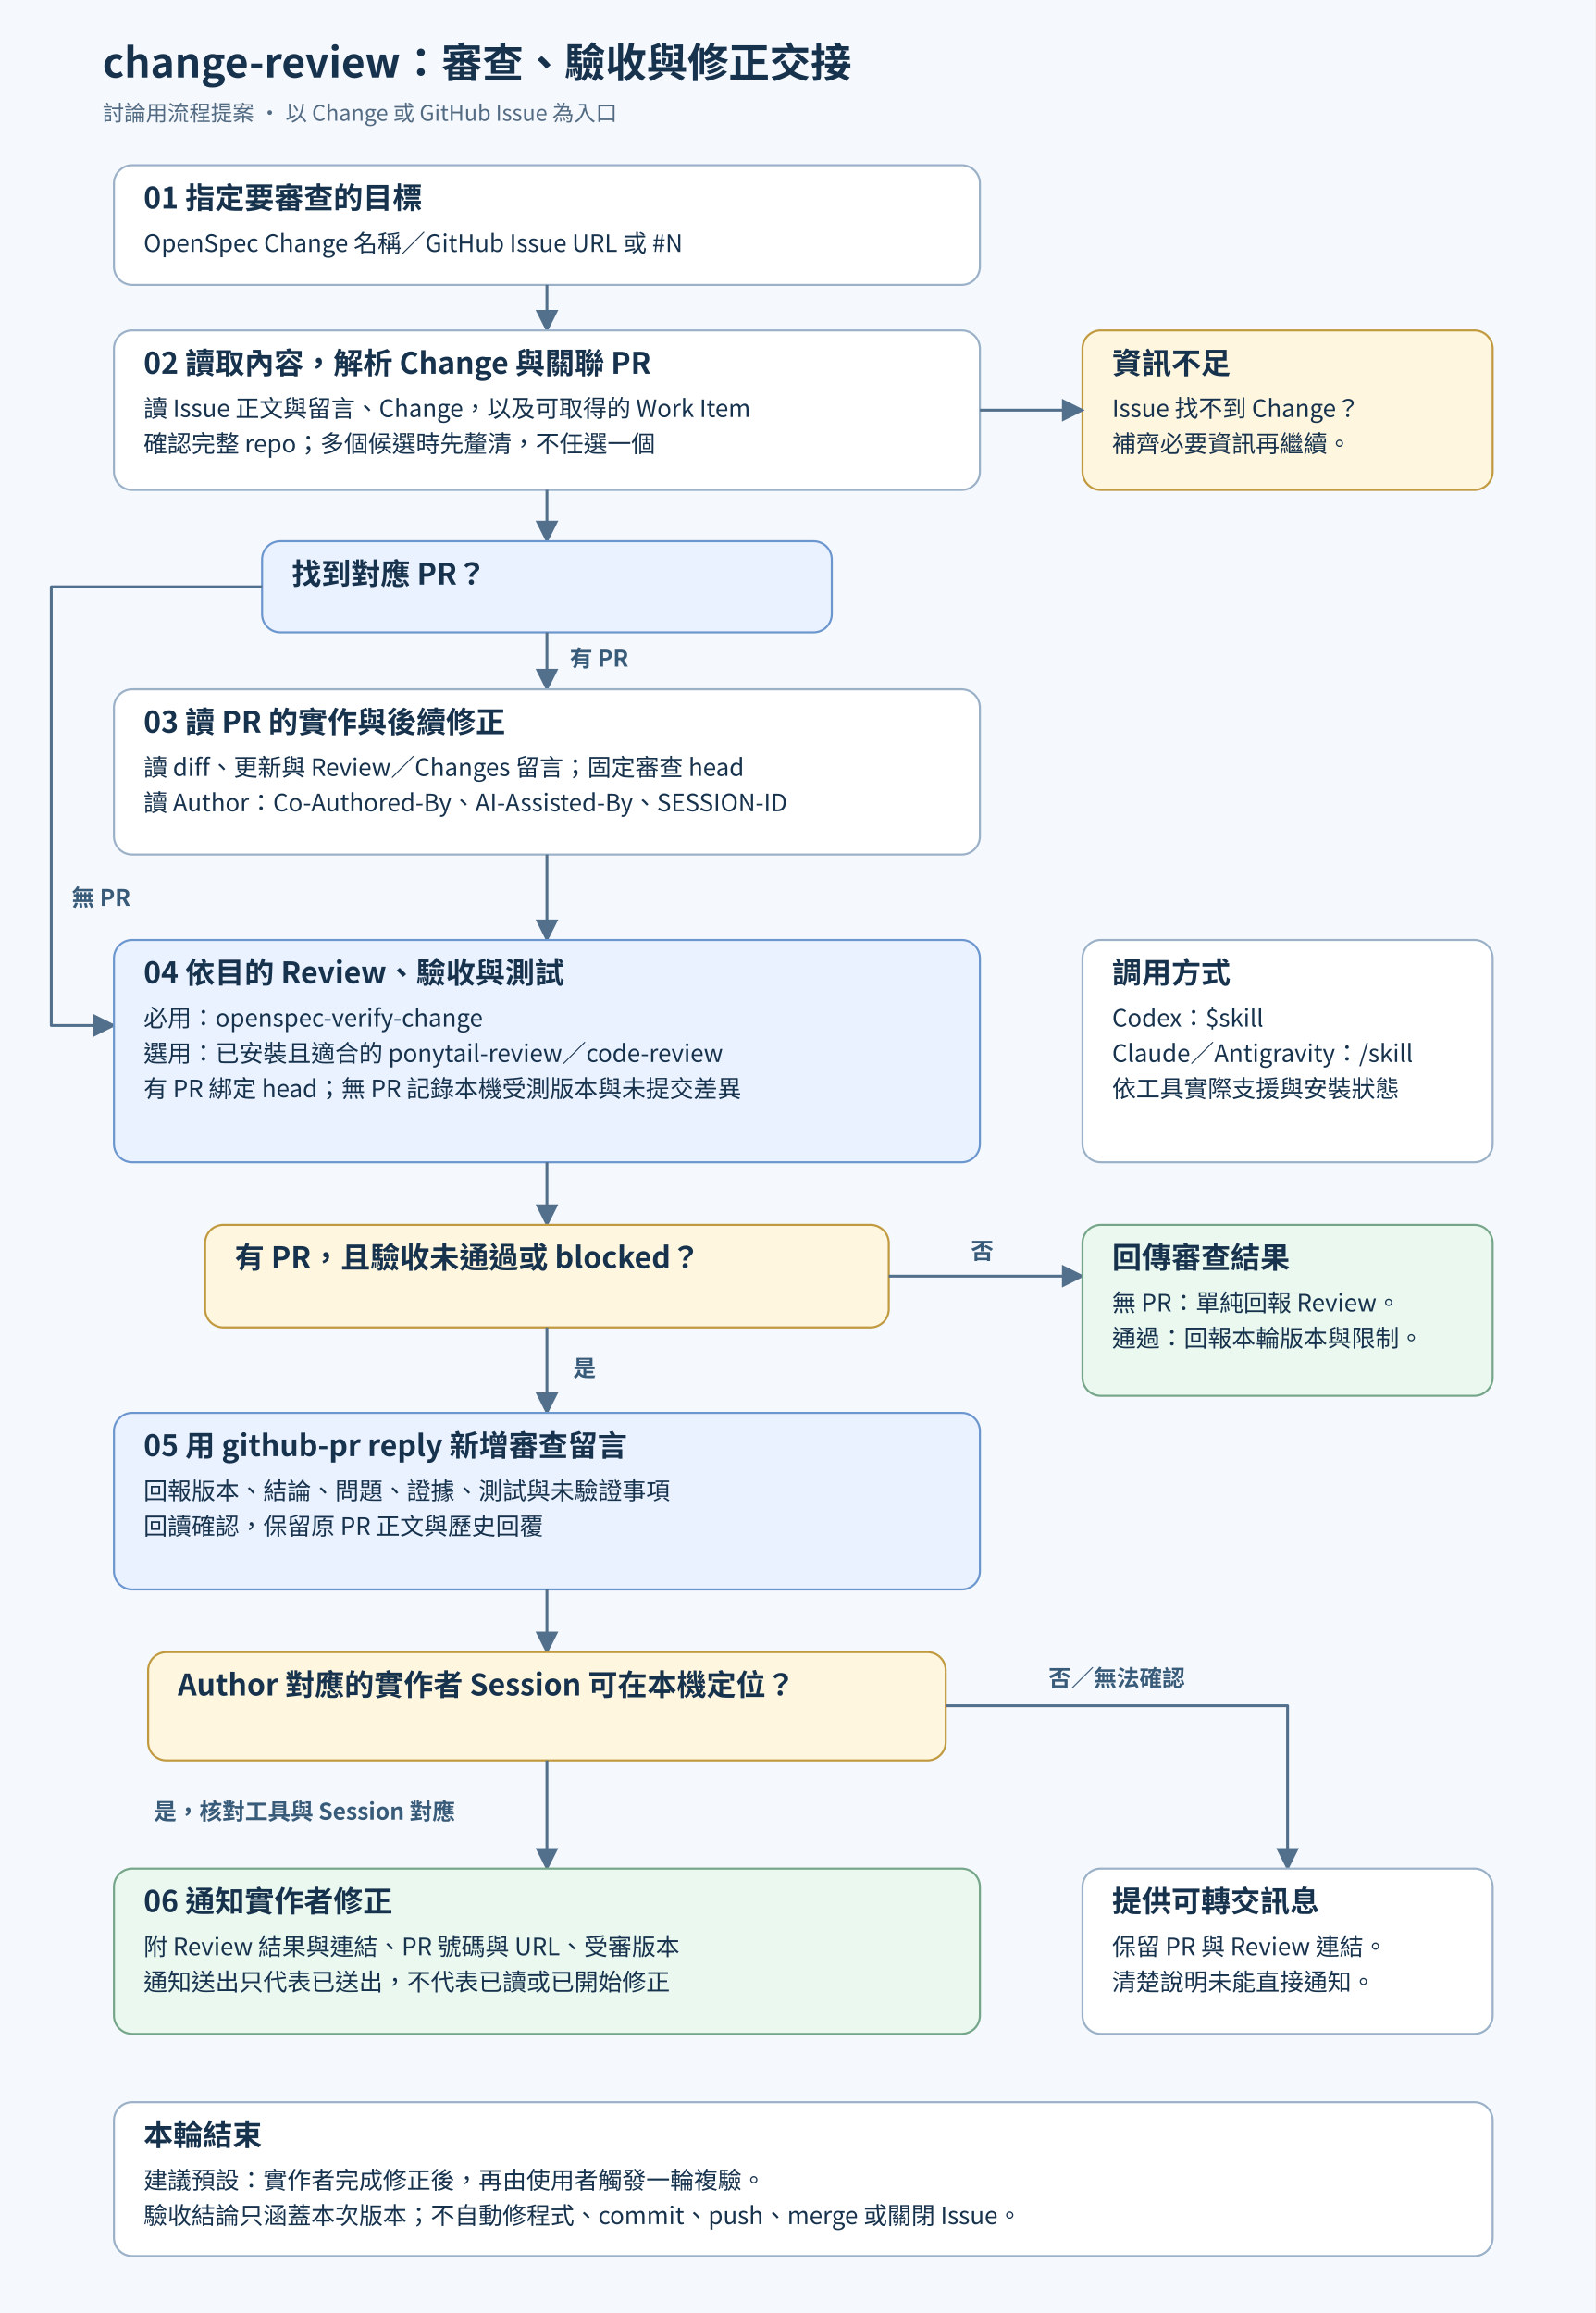
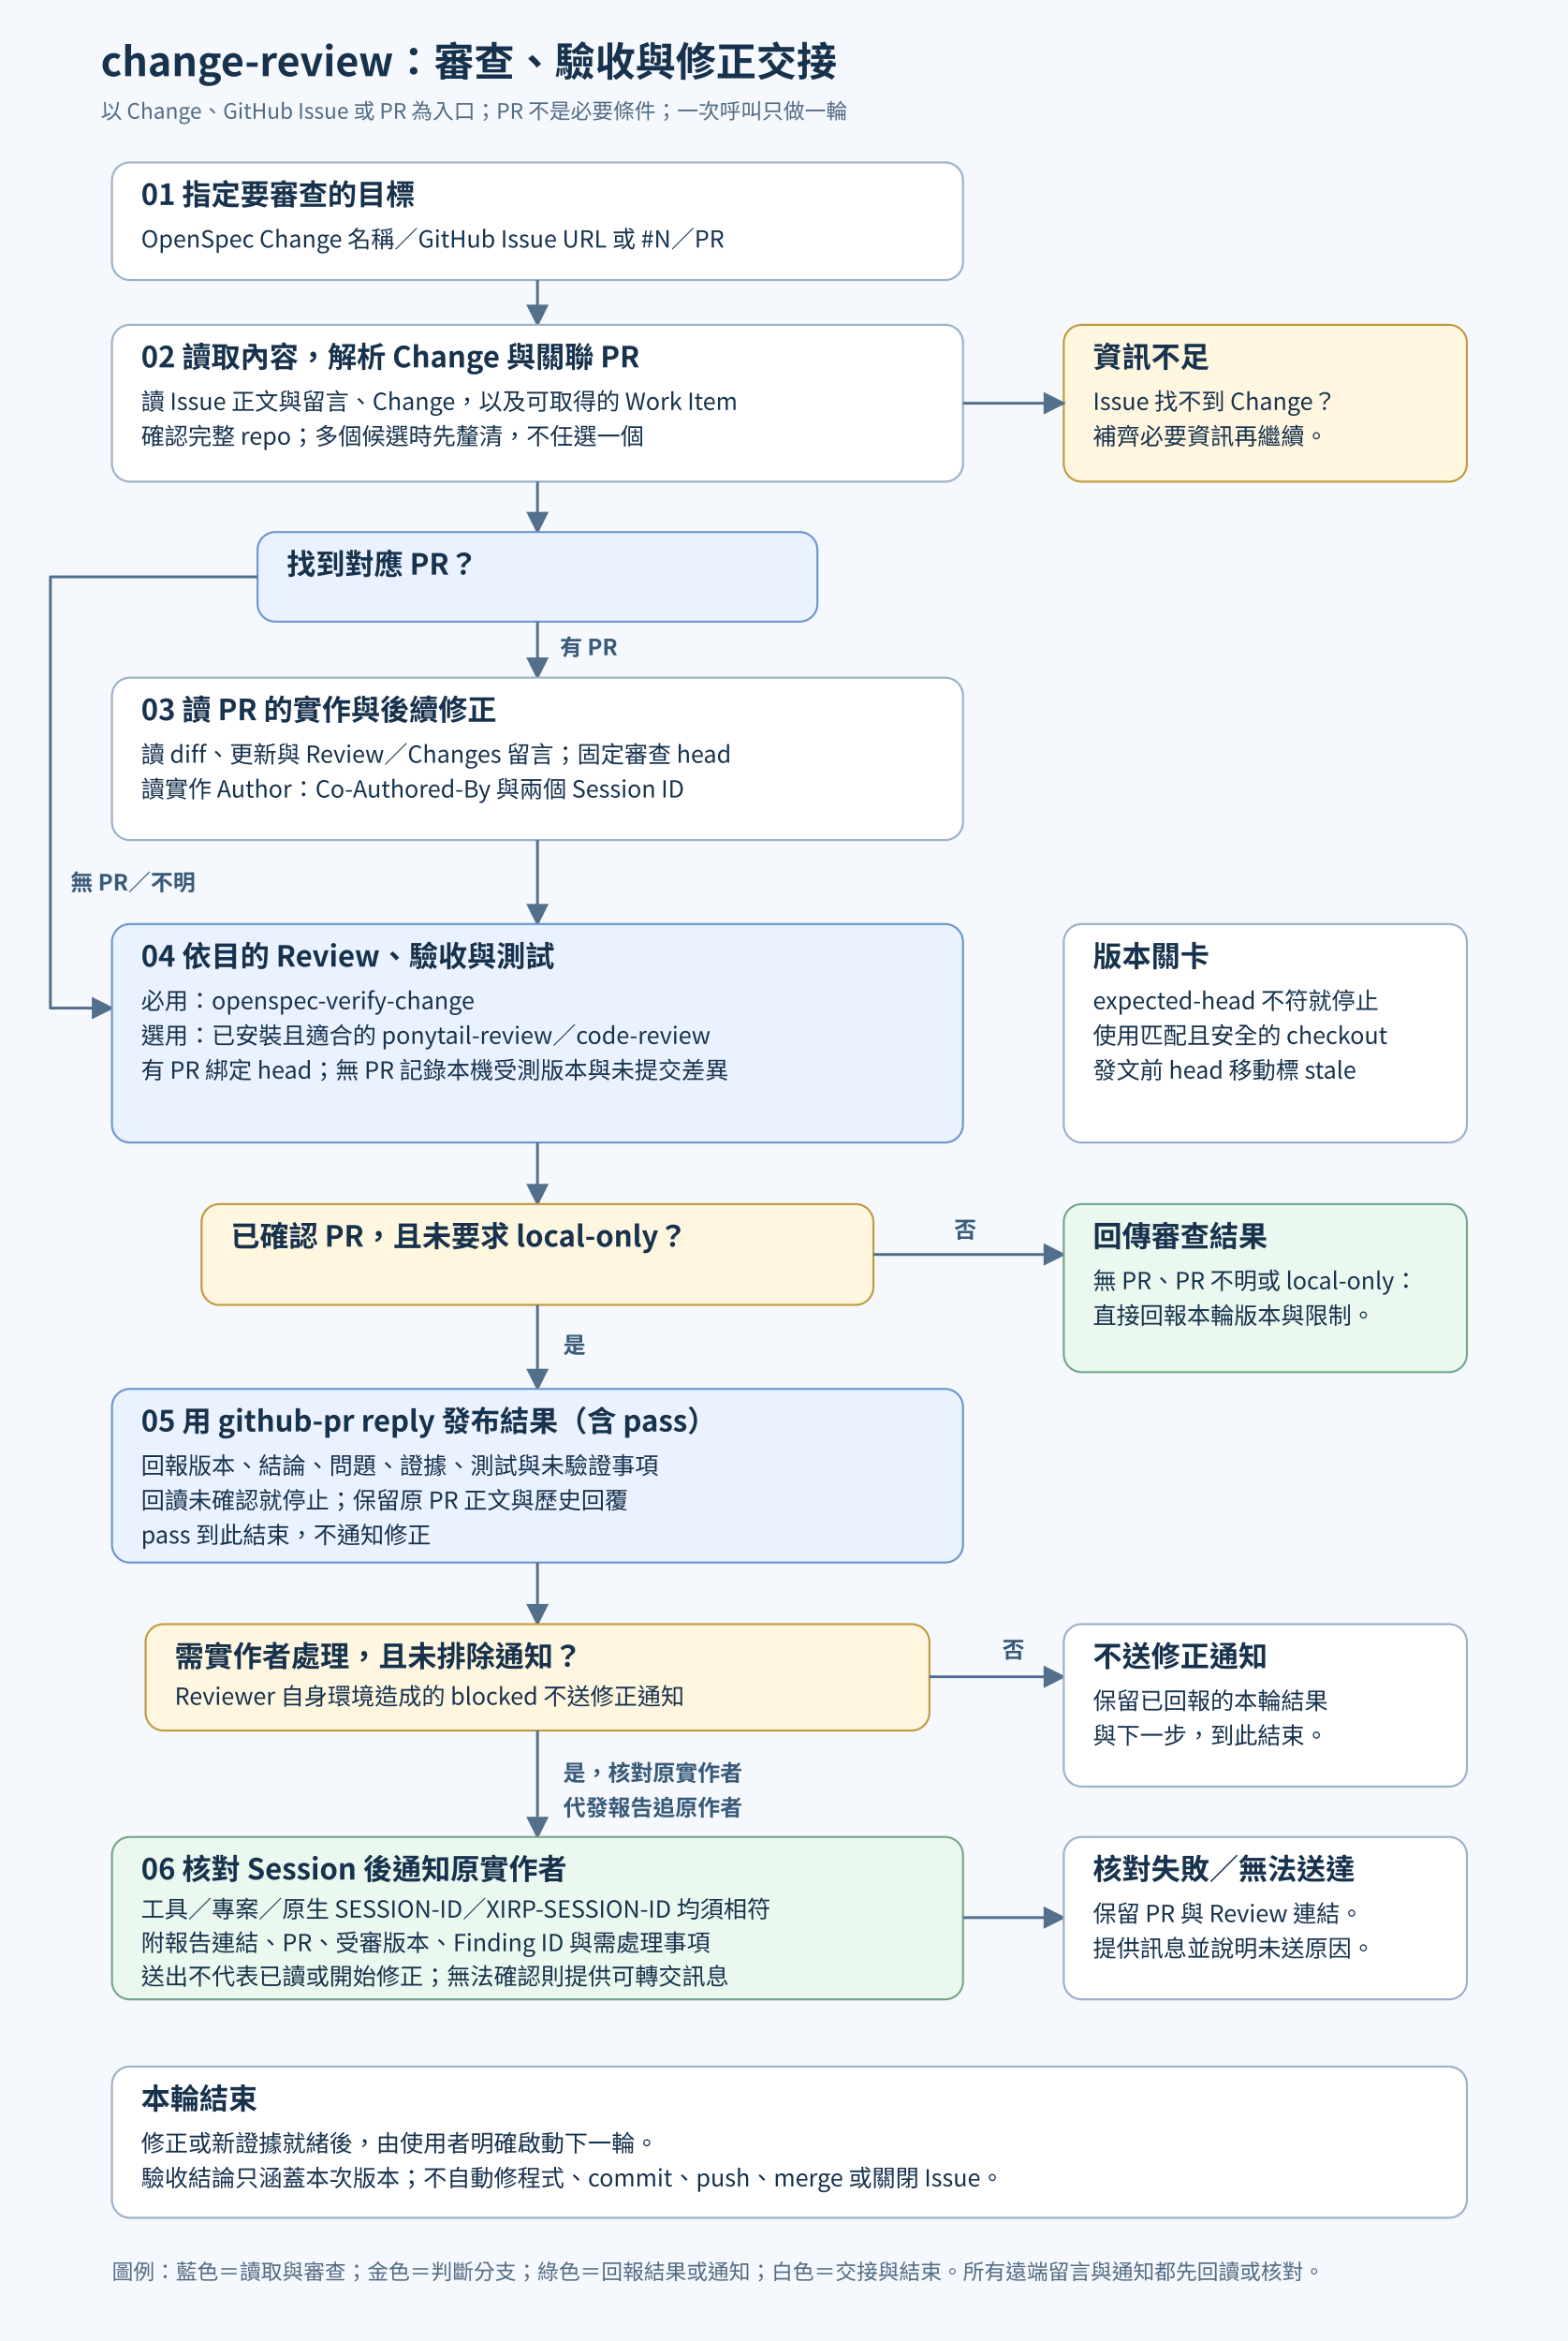
- <svg xmlns="http://www.w3.org/2000/svg" width="1400" height="2030" viewBox="0 0 1400 2030" role="img" aria-labelledby="title desc">
+ <svg xmlns="http://www.w3.org/2000/svg" width="1400" height="2090" viewBox="0 0 1400 2090" role="img" aria-labelledby="title desc">
  <defs>
    <marker id="arrow" viewBox="0 0 10 10" refX="9" refY="5" markerWidth="8" markerHeight="8" orient="auto-start-reverse">
      <path d="M0 0 L10 5 L0 10 Z" fill="#52708c" />
    </marker>
  </defs>
  <style>text{font-family:"PingFang TC","Noto Sans CJK TC",sans-serif;fill:#17324d} .title{font-size:36px;font-weight:700}.h{font-size:26px;font-weight:650}.p{font-size:21px}.small{font-size:19px;fill:#526b83}.tag{font-size:19px;font-weight:650;fill:#285f9f}.line{fill:none;stroke:#52708c;stroke-width:2.5;marker-end:url(#arrow);stroke-linejoin:round}.label{font-size:20px;fill:#385b79;font-weight:600}.box{stroke-width:1.8} </style>
-   <rect width="1400" height="2030" fill="#f5f8fc" />
+   <rect width="1400" height="2090" fill="#f5f8fc" />
  <text x="90" y="68" class="title">change-review：審查、驗收與修正交接</text>
-   <text x="90" y="106" class="small">討論用流程提案 · 以 Change 或 GitHub Issue 為入口</text>
+   <text x="90" y="106" class="small">以 Change、GitHub Issue 或 PR 為入口；PR 不是必要條件；一次呼叫只做一輪</text>
  <rect class="box" x="100" y="145" width="760" height="105" rx="16" fill="#fff" stroke="#9bb1c8" />
  <text x="126" y="183" class="h">01  指定要審查的目標</text>
-   <text x="126" y="221" class="p">OpenSpec Change 名稱／GitHub Issue URL 或 #N</text>
+   <text x="126" y="221" class="p">OpenSpec Change 名稱／GitHub Issue URL 或 #N／PR</text>
  <path d="M480 250 V290" class="line" />
  <rect class="box" x="100" y="290" width="760" height="140" rx="16" fill="#fff" stroke="#9bb1c8" />
  <text x="126" y="328" class="h">02  讀取內容，解析 Change 與關聯 PR</text>
  <text x="126" y="366" class="p">讀 Issue 正文與留言、Change，以及可取得的 Work Item</text>
  <text x="126" y="397" class="p">確認完整 repo；多個候選時先釐清，不任選一個</text>
  <rect class="box" x="950" y="290" width="360" height="140" rx="16" fill="#fff6df" stroke="#c19a40" />
  <text x="976" y="328" class="h">資訊不足</text>
  <text x="976" y="366" class="p">Issue 找不到 Change？</text>
  <text x="976" y="397" class="p">補齊必要資訊再繼續。</text>
  <path d="M860 360 H950" class="line" />
  <path d="M480 430 V475" class="line" />
  <rect class="box" x="230" y="475" width="500" height="80" rx="16" fill="#eaf2ff" stroke="#6c96ce" />
  <text x="256" y="513" class="h">找到對應 PR？</text>
  <path d="M480 555 V605" class="line" />
  <text x="500" y="585" class="label">有 PR</text>
  <rect class="box" x="100" y="605" width="760" height="145" rx="16" fill="#fff" stroke="#9bb1c8" />
  <text x="126" y="643" class="h">03  讀 PR 的實作與後續修正</text>
  <text x="126" y="681" class="p">讀 diff、更新與 Review／Changes 留言；固定審查 head</text>
-   <text x="126" y="712" class="p">讀 Author：Co-Authored-By、AI-Assisted-By、SESSION-ID</text>
+   <text x="126" y="712" class="p">讀實作 Author：Co-Authored-By 與兩個 Session ID</text>
  <path d="M480 750 V825" class="line" />
  <path d="M230 515 H45 V900 H100" class="line" />
-   <text x="63" y="795" class="label">無 PR</text>
+   <text x="63" y="795" class="label">無 PR／不明</text>
  <rect class="box" x="100" y="825" width="760" height="195" rx="16" fill="#eaf2ff" stroke="#6c96ce" />
  <text x="126" y="863" class="h">04  依目的 Review、驗收與測試</text>
  <text x="126" y="901" class="p">必用：openspec-verify-change</text>
  <text x="126" y="932" class="p">選用：已安裝且適合的 ponytail-review／code-review</text>
  <text x="126" y="963" class="p">有 PR 綁定 head；無 PR 記錄本機受測版本與未提交差異</text>
  <rect class="box" x="950" y="825" width="360" height="195" rx="16" fill="#fff" stroke="#9bb1c8" />
-   <text x="976" y="863" class="h">調用方式</text>
-   <text x="976" y="901" class="p">Codex：$skill</text>
-   <text x="976" y="932" class="p">Claude／Antigravity：/skill</text>
-   <text x="976" y="963" class="p">依工具實際支援與安裝狀態</text>
+   <text x="976" y="863" class="h">版本關卡</text>
+   <text x="976" y="901" class="p">expected-head 不符就停止</text>
+   <text x="976" y="932" class="p">使用匹配且安全的 checkout</text>
+   <text x="976" y="963" class="p">發文前 head 移動標 stale</text>
  <path d="M480 1020 V1075" class="line" />
  <rect class="box" x="180" y="1075" width="600" height="90" rx="16" fill="#fff6df" stroke="#c19a40" />
-   <text x="206" y="1113" class="h">有 PR，且驗收未通過或 blocked？</text>
+   <text x="206" y="1113" class="h">已確認 PR，且未要求 local-only？</text>
  <path d="M780 1120 H950" class="line" />
  <text x="852" y="1105" class="label">否</text>
  <rect class="box" x="950" y="1075" width="360" height="150" rx="16" fill="#eaf8ef" stroke="#76a68a" />
  <text x="976" y="1113" class="h">回傳審查結果</text>
-   <text x="976" y="1151" class="p">無 PR：單純回報 Review。</text>
-   <text x="976" y="1182" class="p">通過：回報本輪版本與限制。</text>
+   <text x="976" y="1151" class="p">無 PR、PR 不明或 local-only：</text>
+   <text x="976" y="1182" class="p">直接回報本輪版本與限制。</text>
  <path d="M480 1165 V1240" class="line" />
  <text x="503" y="1208" class="label">是</text>
  <rect class="box" x="100" y="1240" width="760" height="155" rx="16" fill="#eaf2ff" stroke="#6c96ce" />
-   <text x="126" y="1278" class="h">05  用 github-pr reply 新增審查留言</text>
+   <text x="126" y="1278" class="h">05  用 github-pr reply 發布結果（含 pass）</text>
  <text x="126" y="1316" class="p">回報版本、結論、問題、證據、測試與未驗證事項</text>
-   <text x="126" y="1347" class="p">回讀確認，保留原 PR 正文與歷史回覆</text>
+   <text x="126" y="1347" class="p">回讀未確認就停止；保留原 PR 正文與歷史回覆</text>
+   <text x="126" y="1378" class="p">pass 到此結束，不通知修正</text>
  <path d="M480 1395 V1450" class="line" />
  <rect class="box" x="130" y="1450" width="700" height="95" rx="16" fill="#fff6df" stroke="#c19a40" />
-   <text x="156" y="1488" class="h">Author 對應的實作者 Session 可在本機定位？</text>
-   <path d="M830 1497 H1130 V1640" class="line" />
-   <text x="920" y="1480" class="label">否／無法確認</text>
+   <text x="156" y="1488" class="h">需實作者處理，且未排除通知？</text>
+   <text x="156" y="1522" class="p">Reviewer 自身環境造成的 blocked 不送修正通知</text>
+   <path d="M830 1497 H950" class="line" />
+   <text x="895" y="1480" class="label">否</text>
+   <rect class="box" x="950" y="1450" width="360" height="145" rx="16" fill="#fff" stroke="#9bb1c8" />
+   <text x="976" y="1488" class="h">不送修正通知</text>
+   <text x="976" y="1526" class="p">保留已回報的本輪結果</text>
+   <text x="976" y="1557" class="p">與下一步，到此結束。</text>
  <path d="M480 1545 V1640" class="line" />
-   <text x="135" y="1597" class="label">是，核對工具與 Session 對應</text>
+   <text x="503" y="1590" class="label">是，核對原實作者</text>
+   <text x="503" y="1621" class="label">代發報告追原作者</text>
  <rect class="box" x="100" y="1640" width="760" height="145" rx="16" fill="#eaf8ef" stroke="#76a68a" />
-   <text x="126" y="1678" class="h">06  通知實作者修正</text>
-   <text x="126" y="1716" class="p">附 Review 結果與連結、PR 號碼與 URL、受審版本</text>
-   <text x="126" y="1747" class="p">通知送出只代表已送出，不代表已讀或已開始修正</text>
+   <text x="126" y="1678" class="h">06  核對 Session 後通知原實作者</text>
+   <text x="126" y="1712" class="p">工具／專案／原生 SESSION-ID／XIRP-SESSION-ID 均須相符</text>
+   <text x="126" y="1742" class="p">附報告連結、PR、受審版本、Finding ID 與需處理事項</text>
+   <text x="126" y="1772" class="p">送出不代表已讀或開始修正；無法確認則提供可轉交訊息</text>
+   <path d="M860 1712 H950" class="line" />
  <rect class="box" x="950" y="1640" width="360" height="145" rx="16" fill="#fff" stroke="#9bb1c8" />
-   <text x="976" y="1678" class="h">提供可轉交訊息</text>
+   <text x="976" y="1678" class="h">核對失敗／無法送達</text>
  <text x="976" y="1716" class="p">保留 PR 與 Review 連結。</text>
-   <text x="976" y="1747" class="p">清楚說明未能直接通知。</text>
+   <text x="976" y="1747" class="p">提供訊息並說明未送原因。</text>
  <rect class="box" x="100" y="1845" width="1210" height="135" rx="16" fill="#fff" stroke="#9bb1c8" />
  <text x="126" y="1883" class="h">本輪結束</text>
-   <text x="126" y="1921" class="p">建議預設：實作者完成修正後，再由使用者觸發一輪複驗。</text>
+   <text x="126" y="1921" class="p">修正或新證據就緒後，由使用者明確啟動下一輪。</text>
  <text x="126" y="1952" class="p">驗收結論只涵蓋本次版本；不自動修程式、commit、push、merge 或關閉 Issue。</text>
+   <text x="100" y="2035" class="small">圖例：藍色＝讀取與審查；金色＝判斷分支；綠色＝回報結果或通知；白色＝交接與結束。所有遠端留言與通知都先回讀或核對。</text>
</svg>
